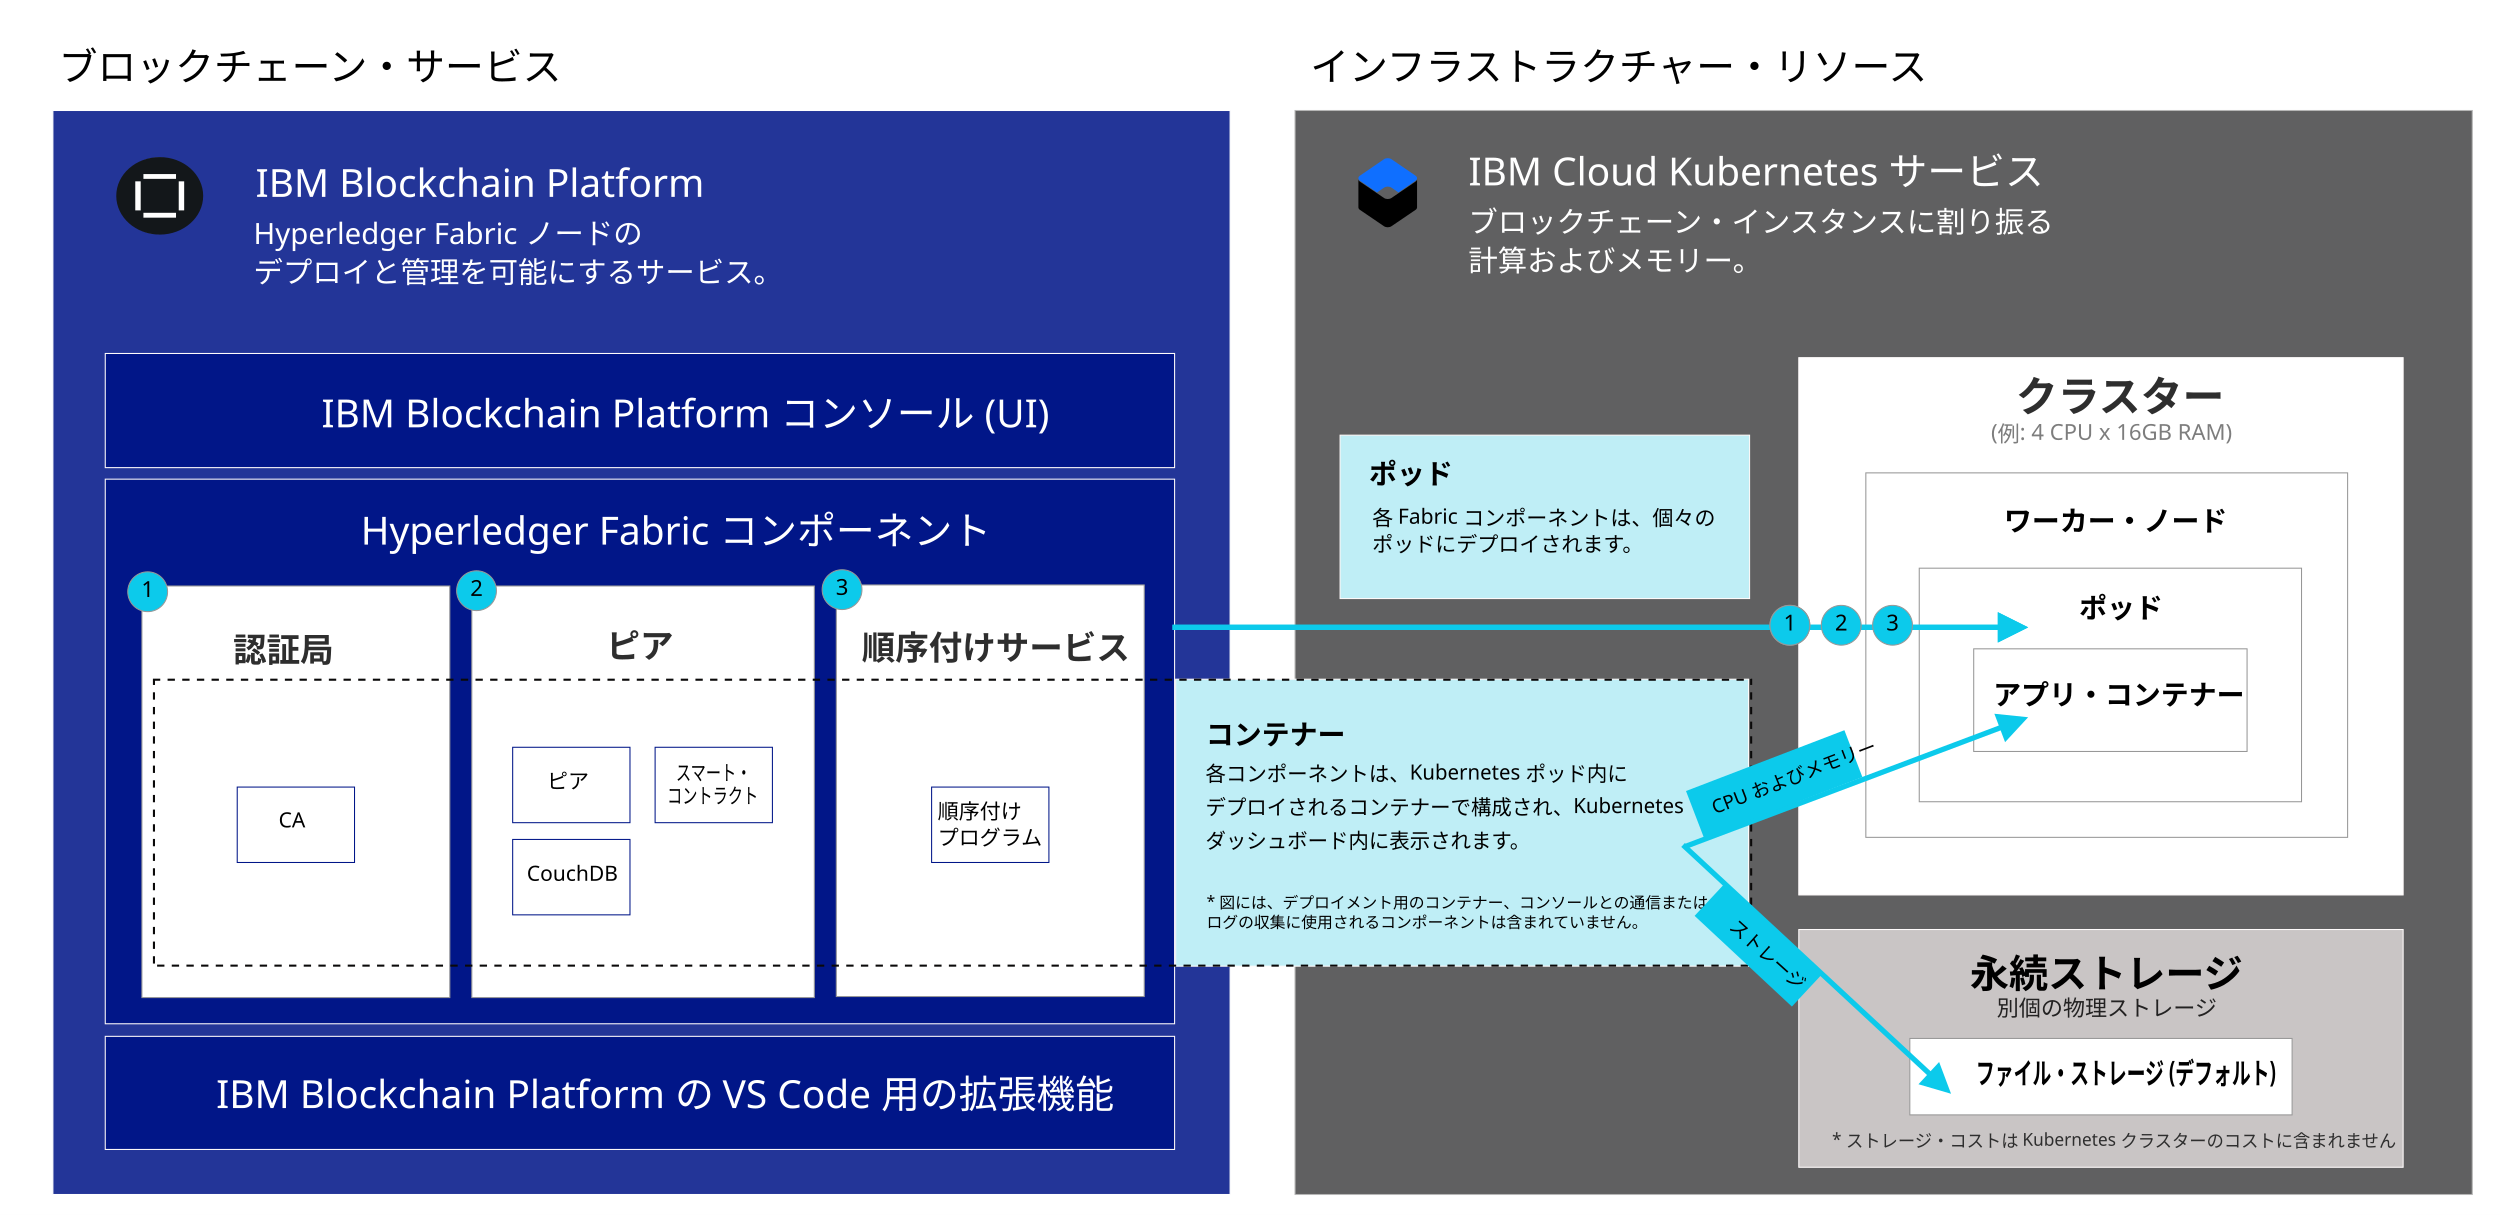
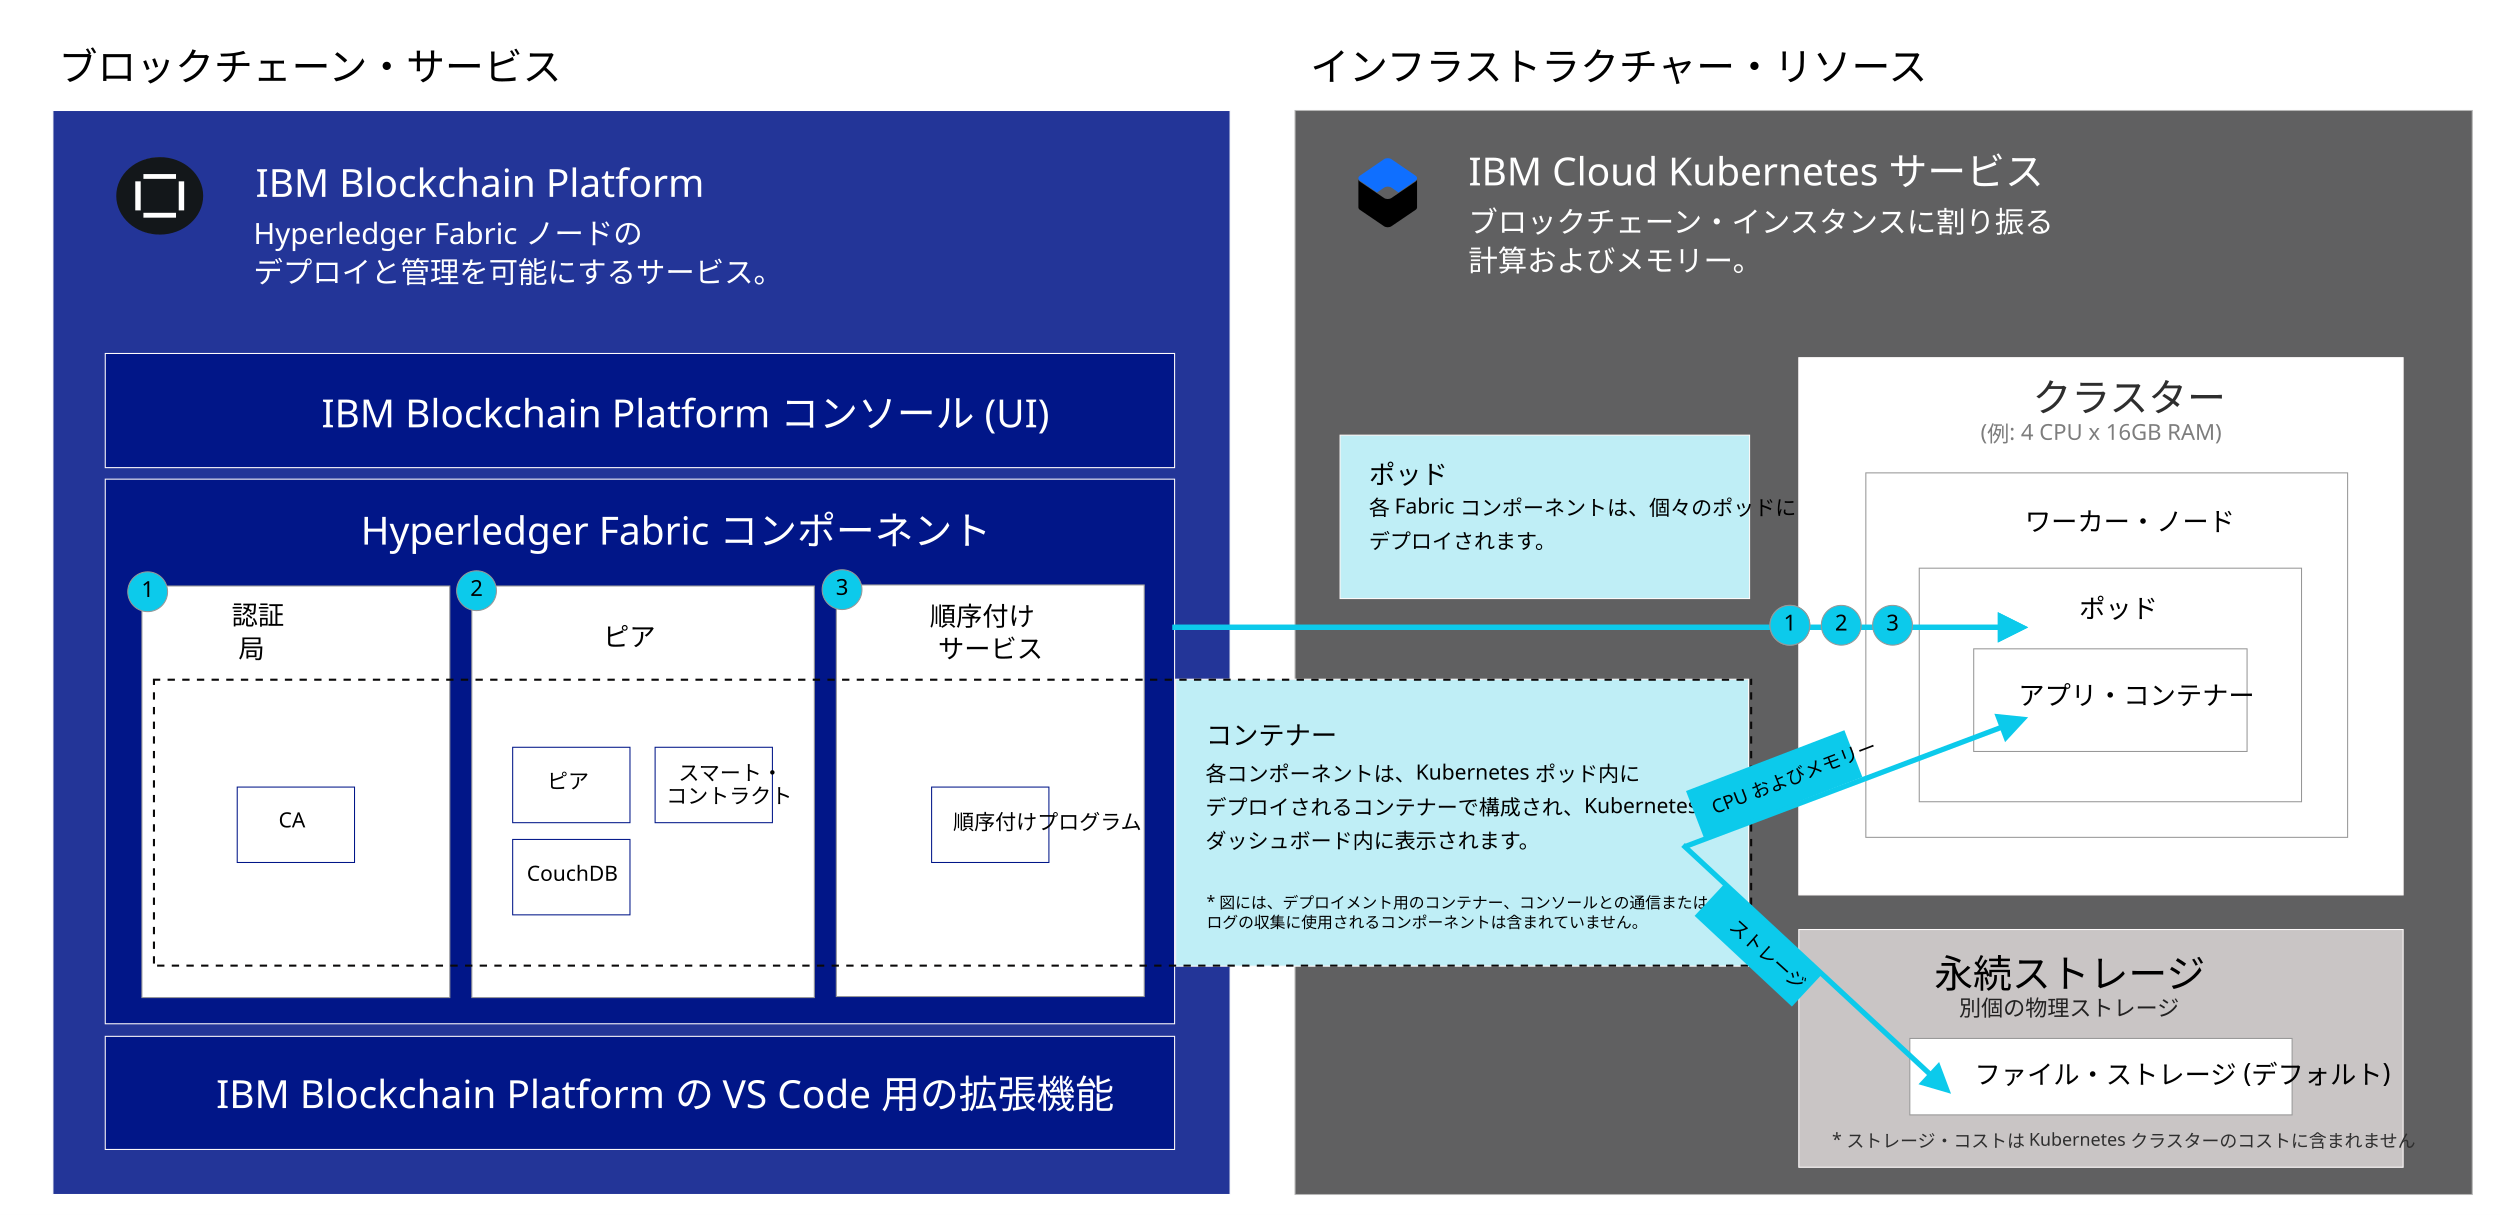
- <svg xmlns="http://www.w3.org/2000/svg" xmlns:xlink="http://www.w3.org/1999/xlink" width="2387px" height="1160px" viewBox="0 0 2387 1160" version="1.1" id="svg267">
-   <defs id="defs10">
+ <svg xmlns="http://www.w3.org/2000/svg" xmlns:xlink="http://www.w3.org/1999/xlink" width="2387px" height="1160px" viewBox="0 0 2387 1160" version="1.1">
+   <defs>
    <rect id="path-1" x="146" y="648" width="1527" height="275" />
    <mask id="mask-2" maskContentUnits="userSpaceOnUse" maskUnits="objectBoundingBox" x="0" y="0" width="1527" height="275" fill="white">
-       <use xlink:href="#path-1" id="use7" />
+       <use xlink:href="#path-1" />
    </mask>
  </defs>
-   <rect style="fill:#ffffff;fill-rule:evenodd;stroke:none;stroke-width:1" id="rect12" height="1160" width="2387" y="0" x="0" />
-   <g style="opacity:0.867;fill:none;fill-rule:evenodd;stroke:none;stroke-width:1" transform="translate(50,105)" id="Group">
-     <rect style="fill:#011688;stroke:#ffffff" height="1035" width="1124" y="0.5" x="0.5" id="Rectangle" />
-     <text style="font-weight:500;font-size:37.07px;font-family:'Source Han Sans';fill:#ffffff" font-weight="500" font-size="37.07" id="IBM-Blockchain-Platf">
-       <tspan id="tspan15" y="83" x="193.977">IBM Blockchain Platform</tspan>
-     </text>
-     <text style="font-weight:normal;font-size:28.07px;font-family:'Source Han Sans';fill:#ffffff" font-weight="normal" font-size="28.07" id="The-service-that-all">
-       <tspan id="tspan18" y="128" x="192">Hyperledger Fabric ノードの</tspan>
-       <tspan id="tspan20" y="165" x="192">デプロイと管理を可能にするサービス。</tspan>
+   <g id="IBP_Deployment" stroke="none" stroke-width="1" fill="none" fill-rule="evenodd">
+     <rect fill="#FFFFFF" x="0" y="0" width="2387" height="1160" />
+     <g id="Group" opacity="0.867" transform="translate(50, 105)">
+       <rect id="Rectangle" stroke="#FFFFFF" fill="#011688" x="0.5" y="0.5" width="1124" height="1035" />
+       <text id="IBM-Blockchain-Platf" font-family="IBMPlexSans-SemiBold, IBM Plex Sans" font-size="37.07" font-weight="500" fill="#FFFFFF">
+         <tspan x="193.977" y="83">IBM Blockchain Platform</tspan>
+       </text>
+       <text id="The-service-that-all" font-family="IBMPlexSans, IBM Plex Sans" font-size="28.07" font-weight="normal" fill="#FFFFFF">
+         <tspan x="192" y="128">Hyperledger Fabric ノードの</tspan>
+         <tspan x="192" y="165">デプロイと管理を可能にするサービス。</tspan>
+       </text>
+     </g>
+     <g id="Group" transform="translate(100, 151)">
+       <circle id="Oval" stroke="#979797" fill="#FFFFFF" cx="51" cy="36" r="36" />
+       <rect id="Rectangle" stroke="#FFFCFC" fill="#011688" x="0.5" y="186.5" width="1021" height="109" />
+     </g>
+     <g id="Group" transform="translate(100, 989)" fill="#011688" stroke="#FFFAFA">
+       <rect id="Rectangle" x="0.5" y="0.5" width="1021" height="108" />
+     </g>
+     <g id="Group-3" transform="translate(100, 457)">
+       <g id="Group" fill="#011688" stroke="#FFFBFB">
+         <rect id="Rectangle" x="0.5" y="0.5" width="1021" height="520" />
+       </g>
+       <g id="Group" transform="translate(35, 102)" fill="#FFFFFF" stroke="#979797">
+         <rect id="Rectangle" x="0.5" y="0.5" width="294" height="393" />
+       </g>
+       <g id="Group" transform="translate(350, 102)" fill="#FFFFFF" stroke="#979797">
+         <rect id="Rectangle" x="0.5" y="0.5" width="327" height="393" />
+       </g>
+       <g id="Group" transform="translate(698, 101)" fill="#FFFFFF" stroke="#979797">
+         <rect id="Rectangle" x="0.5" y="0.5" width="294" height="393" />
+       </g>
+       <text id="Hyperledger-Fabric-C" font-family="IBMPlexSans-SemiBold, IBM Plex Sans" font-size="37.07" font-weight="500" fill="#FFFFFF">
+         <tspan x="244.42" y="63">Hyperledger Fabric コンポーネント</tspan>
+       </text>
+       <text id="Certificate-Authorit" font-family="IBMPlexSans-SemiBold, IBM Plex Sans" font-size="25.07" font-weight="500" line-spacing="32" fill="#000000">
+         <tspan x="121.147" y="139.395">認証</tspan>
+         <tspan x="127.602" y="171.395">局</tspan>
+       </text>
+       <text id="CA" font-family="IBMPlexSans-SemiBold, IBM Plex Sans" font-size="20.07" font-weight="500" line-spacing="32" fill="#000000">
+         <tspan x="166" y="333">CA</tspan>
+       </text>
+       <g id="Group-2" transform="translate(389, 256)">
+         <g id="Group" fill="#FFFFFF" stroke="#011688">
+           <rect id="Rectangle" x="0.5" y="0.5" width="112" height="72" />
+         </g>
+         <text id="Peer" font-family="IBMPlexSans-SemiBold, IBM Plex Sans" font-size="20.07" font-weight="500" line-spacing="32" fill="#000000">
+           <tspan x="33.235" y="40">ピア</tspan>
+         </text>
+       </g>
+       <rect id="Rectangle" stroke="#011688" x="126.5" y="294.5" width="112" height="72" />
+       <rect id="Rectangle" stroke="#011688" x="789.5" y="294.5" width="112" height="72" />
+       <text id="Orderer" font-family="IBMPlexSans-SemiBold, IBM Plex Sans" font-size="20.07" font-weight="500" line-spacing="32" fill="#000000">
+         <tspan x="810" y="335">順序付けプログラム</tspan>
+       </text>
+       <g id="Group" transform="translate(525, 256)" fill="#FFFFFF" stroke="#011688">
+         <rect id="Rectangle" x="0.5" y="0.5" width="112" height="72" />
+       </g>
+       <text id="Smart-Contract" font-family="IBMPlexSans-SemiBold, IBM Plex Sans" font-size="20.07" font-weight="500" line-spacing="22" fill="#000000">
+         <tspan x="547.73" y="288.1">スマート・</tspan>
+         <tspan x="536.03" y="310.1">コントラクト</tspan>
+       </text>
+       <g id="Group" transform="translate(389, 344)" fill="#FFFFFF" stroke="#011688">
+         <rect id="Rectangle" x="0.5" y="0.5" width="112" height="72" />
+       </g>
+       <text id="CouchDB" font-family="IBMPlexSans-SemiBold, IBM Plex Sans" font-size="20.07" font-weight="500" line-spacing="32" fill="#000000">
+         <tspan x="403" y="384">CouchDB</tspan>
+       </text>
+       <text id="Peer" font-family="IBMPlexSans-SemiBold, IBM Plex Sans" font-size="25.07" font-weight="500" fill="#000000">
+         <tspan x="475.8" y="160">ピア</tspan>
+       </text>
+       <text id="Ordering-Service" font-family="IBMPlexSans-SemiBold, IBM Plex Sans" font-size="25.07" font-weight="500" line-spacing="31" fill="#000000">
+         <tspan x="787.762" y="140.395">順序付け</tspan>
+         <tspan x="795.584" y="171.395">サービス</tspan>
+       </text>
+     </g>
+     <g id="Group" transform="translate(1236, 105)">
+       <rect id="Rectangle" stroke="#979797" fill="#1E1E1F" opacity="0.704" x="0.5" y="0.5" width="1124" height="1035" />
+       <g id="Group-6" transform="translate(481, 236)">
+         <rect id="Rectangle" stroke="#FFFBFB" fill="#FFFFFF" x="0.5" y="0.5" width="577" height="513" />
+         <rect id="Rectangle" stroke="#FFFBFB" fill="#C9C5C5" x="0.5" y="546.5" width="577" height="227" />
+         <g id="Group" transform="translate(64, 110)" fill="#FFFFFF" stroke="#979797">
+           <rect id="Rectangle-2" x="0.5" y="0.5" width="460" height="348" />
+         </g>
+         <text id="Cluster" font-family="IBMPlexSans-SemiBold, IBM Plex Sans" font-size="37.07" font-weight="500" fill="#2E2E2E">
+           <tspan x="223.667" y="52">クラスター </tspan>
+         </text>
+         <text id="Persistent-storage" font-family="IBMPlexSans-SemiBold, IBM Plex Sans" font-size="37.07" font-weight="500" fill="#000000">
+           <tspan x="129.824" y="602">永続ストレージ</tspan>
+         </text>
+         <text id="(ex:-4-CPU-x-16GB-RA" opacity="0.625" font-family="IBMPlexSans-SemiBold, IBM Plex Sans" font-size="21.07" font-weight="500" fill="#2E2E2E">
+           <tspan x="174.019" y="79">(例: 4 CPU x 16GB RAM)</tspan>
+         </text>
+         <text id="Separate,-physical-s" opacity="0.826" font-family="IBMPlexSans-SemiBold, IBM Plex Sans" font-size="21.07" font-weight="500" fill="#000000">
+           <tspan x="153.478" y="629">別個の物理ストレージ</tspan>
+         </text>
+         <text id="Worker-node" font-family="IBMPlexSans-SemiBold, IBM Plex Sans" font-size="25.07" font-weight="500" fill="#000000">
+           <tspan x="216.33" y="166">ワーカー・ノード</tspan>
+         </text>
+         <g id="Group" transform="translate(115, 201)" fill="#FFFFFF" stroke="#979797">
+           <rect id="Rectangle-2" x="0.5" y="0.5" width="365" height="223" />
+         </g>
+         <g id="Group" transform="translate(167, 278)" fill="#FFFFFF" stroke="#979797">
+           <rect id="Rectangle-2" x="0.5" y="0.5" width="261" height="98" />
+         </g>
+         <text id="Pod" font-family="IBMPlexSans-SemiBold, IBM Plex Sans" font-size="25.07" font-weight="500" fill="#000000">
+           <tspan x="268.138" y="249">ポッド</tspan>
+         </text>
+         <text id="App-containers" font-family="IBMPlexSans-SemiBold, IBM Plex Sans" font-size="25.07" font-weight="500" fill="#000000">
+           <tspan x="210.08" y="332">アプリ・コンテナー</tspan>
+         </text>
+         <g id="Group" transform="translate(106, 650)" fill="#FFFFFF" stroke="#979797">
+           <rect id="Rectangle-2" x="0.5" y="0.5" width="365" height="73" />
+         </g>
+         <text id="File-storage-(defaul" font-family="IBMPlexSans-SemiBold, IBM Plex Sans" font-size="25.07" font-weight="500" fill="#000000">
+           <tspan x="168.275" y="694">ファイル・ストレージ (デフォルト)</tspan>
+         </text>
+       </g>
+     </g>
+     <rect id="Rectangle" stroke="#FFFBFB" fill="#BFEEF6" x="1122.5" y="648.5" width="547" height="274" />
+     <use id="Rectangle" stroke="#0A0909" mask="url(#mask-2)" stroke-width="4" stroke-dasharray="7" xlink:href="#path-1" />
+     <text id="Containers" font-family="IBMPlexSans-SemiBold, IBM Plex Sans" font-size="25.07" font-weight="500" fill="#000000">
+       <tspan x="1151.324" y="711">コンテナー</tspan>
+     </text>
+     <text id="Blockchain-Service" font-family="IBMPlexSans-SemiBold, IBM Plex Sans" font-size="37.07" font-weight="500" fill="#000000">
+       <tspan x="56.004" y="77">ブロックチェーン・サービス</tspan>
+     </text>
+     <text id="IBM-Blockchain-Platf" font-family="IBMPlexSans-SemiBold, IBM Plex Sans" font-size="37.07" font-weight="500" fill="#FFFFFF">
+       <tspan x="306.897" y="408">IBM Blockchain Platform コンソール (UI)</tspan>
+     </text>
+     <text id="IBM-Blockchain-Platf" font-family="IBMPlexSans-SemiBold, IBM Plex Sans" font-size="37.07" font-weight="500" fill="#FFFFFF">
+       <tspan x="206.342" y="1058">IBM Blockchain Platform の VS Code 用の拡張機能  </tspan>
+     </text>
+     <text id="Infrastructure-resou" font-family="IBMPlexSans-SemiBold, IBM Plex Sans" font-size="37.07" font-weight="500" fill="#000000">
+       <tspan x="1251.054" y="77">インフラストラクチャー・リソース</tspan>
+     </text>
+     <text id="IBM-Cloud-Kubernetes" font-family="IBMPlexSans-SemiBold, IBM Plex Sans" font-size="37.07" font-weight="500" fill="#FFFFFF">
+       <tspan x="1402.045" y="177">IBM Cloud Kubernetes サービス</tspan>
+     </text>
+     <text id="Your-compute-and-mem" font-family="IBMPlexSans, IBM Plex Sans" font-size="28.07" font-weight="normal" fill="#FFFFFF">
+       <tspan x="1402" y="222">ブロックチェーン・インスタンスに割り振る</tspan>
+       <tspan x="1402" y="259">計算およびメモリー。</tspan>
+     </text>
+     <g id="container-service-logo-3aec89a836" transform="translate(1297, 151)" fill-rule="nonzero">
+       <path d="M0,20 C0,20.875 0.489,21.75 1.466,22.414 L24.445,38.03 C26.4,39.358 29.598,39.358 31.553,38.03 L54.534,22.416 C55.511,21.752 56,20.877 56,20.002 L56,46.976 C56,47.851 55.511,48.727 54.534,49.391 L31.553,65.004 C29.598,66.332 26.4,66.332 24.445,65.004 L1.466,49.388 C0.489,48.724 0,47.849 0,46.973 L0,20 Z" id="Path" fill="#000000" />
+       <path d="M0,19.172 C0,20.053 0.489,20.935 1.466,21.603 L17.763,32.756 L24.448,28.182 C26.402,26.844 29.6,26.845 31.555,28.182 L38.238,32.757 L54.534,21.606 C55.511,20.937 56,20.056 56,19.174 L56,19.162 C56,18.28 55.511,17.398 54.534,16.73 L31.556,1.003 C29.6,-0.334 26.403,-0.334 24.448,1.002 L1.467,16.727 C0.489,17.396 0,18.278 0,19.159 L0,46 L0,19.172 Z" id="Path" fill="#0F6FFF" />
+     </g>
+     <path id="Line" d="M1907.5,601.5 L1119.5,601.5 L1119.5,596.5 L1907.5,596.5 L1907.5,584.5 L1936.5,599 L1907.5,613.5 L1907.5,601.5 Z" fill="#0CCAEB" fill-rule="nonzero" />
+     <path id="Line" d="M1907.5,601.5 L1119.5,601.5 L1119.5,596.5 L1907.5,596.5 L1907.5,584.5 L1936.5,599 L1907.5,613.5 L1907.5,601.5 Z" fill="#0CCAEB" fill-rule="nonzero" />
+     <path id="Line" d="M1839.911,1026.444 L1605.252,808.632 L1608.653,804.967 L1843.312,1022.779 L1851.476,1013.984 L1862.866,1044.34 L1831.747,1035.239 L1839.911,1026.444 Z" fill="#0CCAEB" fill-rule="nonzero" />
+     <path id="Line" d="M1910.213,697.391 L1609.542,810.721 L1607.779,806.042 L1908.45,692.713 L1904.217,681.484 L1936.468,684.824 L1914.446,708.62 L1910.213,697.391 Z" fill="#0CCAEB" fill-rule="nonzero" />
+     <circle id="Oval" stroke="#979797" fill="#0CCAEB" cx="141" cy="565" r="19" />
+     <text id="1" font-family="IBMPlexSans-Medium, IBM Plex Sans" font-size="21.07" font-weight="400" line-spacing="32" fill="#000000">
+       <tspan x="135" y="570">1</tspan>
+     </text>
+     <circle id="Oval" stroke="#979797" fill="#0CCAEB" cx="1709" cy="597" r="19" />
+     <text id="1" font-family="IBMPlexSans-Medium, IBM Plex Sans" font-size="21.07" font-weight="400" line-spacing="32" fill="#000000">
+       <tspan x="1703" y="602">1</tspan>
+     </text>
+     <circle id="Oval" stroke="#979797" fill="#0CCAEB" cx="1709" cy="597" r="19" />
+     <text id="1" font-family="IBMPlexSans-Medium, IBM Plex Sans" font-size="21.07" font-weight="400" line-spacing="32" fill="#000000">
+       <tspan x="1703" y="602">1</tspan>
+     </text>
+     <circle id="Oval" stroke="#979797" fill="#0CCAEB" cx="1758" cy="597" r="19" />
+     <text id="2" font-family="IBMPlexSans-Medium, IBM Plex Sans" font-size="21.07" font-weight="400" line-spacing="32" fill="#000000">
+       <tspan x="1752" y="602">2</tspan>
+     </text>
+     <circle id="Oval" stroke="#979797" fill="#0CCAEB" cx="1807" cy="597" r="19" />
+     <text id="3" font-family="IBMPlexSans-Medium, IBM Plex Sans" font-size="21.07" font-weight="400" line-spacing="32" fill="#000000">
+       <tspan x="1801" y="602">3</tspan>
+     </text>
+     <circle id="Oval" stroke="#979797" fill="#0CCAEB" cx="455" cy="564" r="19" />
+     <text id="2" font-family="IBMPlexSans-Medium, IBM Plex Sans" font-size="21.07" font-weight="400" line-spacing="32" fill="#000000">
+       <tspan x="449" y="569">2</tspan>
+     </text>
+     <circle id="Oval" stroke="#979797" fill="#0CCAEB" cx="804" cy="563" r="19" />
+     <text id="3" font-family="IBMPlexSans-Medium, IBM Plex Sans" font-size="21.07" font-weight="400" line-spacing="32" fill="#000000">
+       <tspan x="798" y="568">3</tspan>
+     </text>
+     <g id="IBP_2_0_Service_Tile_Icon" transform="translate(111, 150)" fill="#13171A" fill-rule="nonzero">
+       <path d="M41.5,0 C18.58,-1.25125444e-15 2.80686807e-15,16.565 0,37 C-2.80686807e-15,57.435 18.58,74 41.5,74 C64.42,74 83,57.435 83,37 C83,27.187 78.628,17.776 70.845,10.837 C63.062,3.898 52.506,6.00873572e-16 41.5,0 Z M23.344,50.875 L18.156,50.875 L18.156,23.125 L23.344,23.125 L23.344,50.875 Z M57.062,57.812 L25.938,57.812 L25.938,53.188 L57.062,53.188 L57.062,57.812 Z M57.062,20.812 L25.938,20.812 L25.938,16.188 L57.062,16.188 L57.062,20.812 Z M64.844,50.875 L59.656,50.875 L59.656,23.125 L64.844,23.125 L64.844,50.875 Z" id="Shape" />
+     </g>
+     <text id="Each-component-consi" font-family="IBMPlexSans, IBM Plex Sans" font-size="20.07" font-weight="normal" line-spacing="32" fill="#000000">
+       <tspan x="1151" y="746">各コンポーネントは、Kubernetes ポッド内に</tspan>
+       <tspan x="1151" y="778">デプロイされるコンテナーで構成され、Kubernetes</tspan>
+       <tspan x="1151" y="810">ダッシュボード内に表示されます。</tspan>
+     </text>
+     <text id="*-Diagram-does-not-i" font-family="IBMPlexSans, IBM Plex Sans" font-size="15.07" font-weight="normal" line-spacing="20" fill="#000000">
+       <tspan x="1152" y="866">* 図には、デプロイメント用のコンテナー、コンソールとの通信または</tspan>
+       <tspan x="1152" y="886">   ログの収集に使用されるコンポーネントは含まれていません。</tspan>
+     </text>
+     <rect id="Rectangle" stroke="#FFFBFB" fill="#BFEEF6" x="1279.5" y="415.5" width="391" height="156" />
+     <text id="Pod" font-family="IBMPlexSans-SemiBold, IBM Plex Sans" font-size="25.07" font-weight="500" fill="#000000">
+       <tspan x="1307.138" y="462">ポッド</tspan>
+     </text>
+     <rect id="Rectangle" fill="#0CCAEB" transform="translate(1694.006, 748.6414) rotate(-21) translate(-1694.006, -748.6414) " x="1613.006" y="724.641" width="162" height="48" />
+     <text id="CPU-&amp;-Memory" transform="translate(1693.064, 748.5574) rotate(-21) translate(-1693.064, -748.5574) " font-family="IBMPlexSans-SemiBold, IBM Plex Sans" font-size="18.07" font-weight="500" fill="#000000">
+       <tspan x="1630.65" y="755.557">CPU およびメモリー</tspan>
+     </text>
+     <rect id="Rectangle" fill="#0CCAEB" transform="translate(1679.104, 902.031) rotate(43) translate(-1679.104, -902.031) " x="1615.604" y="880.531" width="127" height="43" />
+     <text id="Storage" transform="translate(1678.679, 902.5681) rotate(42) translate(-1678.679, -902.5681) " font-family="IBMPlexSans-SemiBold, IBM Plex Sans" font-size="18.07" font-weight="500" fill="#000000">
+       <tspan x="1646.352" y="909.568">ストレージ</tspan>
+     </text>
+     <text id="Each-Fabric-componen" font-family="IBMPlexSans, IBM Plex Sans" font-size="20.07" font-weight="normal" line-spacing="32" fill="#000000">
+       <tspan x="1307" y="492">各 Fabric コンポーネントは、個々のポッドに</tspan>
+       <tspan x="1307" y="524">デプロイされます。</tspan>
+     </text>
+     <text id="*-Storage-cost-is-no" font-family="IBMPlexSans, IBM Plex Sans" font-size="17.07" font-weight="normal" fill="#2E2E2E">
+       <tspan x="1749.159" y="1094">* ストレージ・コストは Kubernetes クラスターのコストに含まれません</tspan>
    </text>
  </g>
-   <g style="fill:none;fill-rule:evenodd;stroke:none;stroke-width:1" transform="translate(100,151)" id="g27">
-     <circle style="fill:#ffffff;stroke:#979797" r="36" cy="36" cx="51" id="Oval" />
-     <rect style="fill:#011688;stroke:#fffcfc" height="109" width="1021" y="186.5" x="0.5" id="rect25" />
-   </g>
-   <g style="fill:#011688;fill-rule:evenodd;stroke:#fffafa;stroke-width:1" transform="translate(100,989)" id="g31">
-     <rect height="108" width="1021" y="0.5" x="0.5" id="rect29" />
-   </g>
-   <g id="g35" style="fill:#011688;fill-rule:evenodd;stroke:#fffbfb;stroke-width:1" transform="translate(100,457)">
-     <rect id="rect33" x="0.5" y="0.5" width="1021" height="520" />
-   </g>
-   <g id="g39" transform="translate(135,559)" style="fill:#ffffff;fill-rule:evenodd;stroke:#979797;stroke-width:1">
-     <rect id="rect37" x="0.5" y="0.5" width="294" height="393" />
-   </g>
-   <g id="g43" transform="translate(450,559)" style="fill:#ffffff;fill-rule:evenodd;stroke:#979797;stroke-width:1">
-     <rect id="rect41" x="0.5" y="0.5" width="327" height="393" />
-   </g>
-   <g id="g47" transform="translate(798,558)" style="fill:#ffffff;fill-rule:evenodd;stroke:#979797;stroke-width:1">
-     <rect id="rect45" x="0.5" y="0.5" width="294" height="393" />
-   </g>
-   <text id="Hyperledger-Fabric-C" font-size="37.07" font-weight="500" style="font-weight:500;font-size:37.07px;font-family:'Source Han Sans';fill:#ffffff;fill-rule:evenodd;stroke:none;stroke-width:1" x="100" y="457">
-     <tspan x="344.42" y="520" id="tspan49">Hyperledger Fabric コンポーネント</tspan>
-   </text>
-   <text id="CA" font-size="20.07" font-weight="500" line-spacing="32" style="font-weight:500;font-size:20.07px;font-family:'Source Han Sans';fill:#000000;fill-rule:evenodd;stroke:none;stroke-width:1" x="100" y="457">
-     <tspan x="266" y="790" id="tspan57">CA</tspan>
-   </text>
-   <g style="fill:none;fill-rule:evenodd;stroke:none;stroke-width:1" id="Group-2" transform="translate(489,713)">
-     <g id="g62" style="fill:#ffffff;stroke:#011688">
-       <rect id="rect60" x="0.5" y="0.5" width="112" height="72" />
-     </g>
-     <text id="Peer" font-size="20.07" font-weight="500" line-spacing="32" style="font-weight:500;font-size:20.07px;font-family:'Source Han Sans';fill:#000000">
-       <tspan x="33.235" y="40" id="tspan64">ピア</tspan>
-     </text>
-   </g>
-   <rect id="rect68" x="226.5" y="751.5" width="112" height="72" style="fill:none;fill-rule:evenodd;stroke:#011688;stroke-width:1" />
-   <rect id="rect70" x="889.5" y="751.5" width="112" height="72" style="fill:none;fill-rule:evenodd;stroke:#011688;stroke-width:1" />
-   <g id="g77" transform="translate(625,713)" style="fill:#ffffff;fill-rule:evenodd;stroke:#011688;stroke-width:1">
-     <rect id="rect75" x="0.5" y="0.5" width="112" height="72" />
-   </g>
-   <text id="Smart-Contract" font-size="20.07" font-weight="500" line-spacing="22" style="font-weight:500;font-size:17.06px;font-family:'Source Han Sans';fill:#000000;fill-rule:evenodd;stroke:none;stroke-width:0.85" x="293.63" y="388.468" transform="scale(0.8500402,1.176415)">
-     <tspan x="759.222" y="633.365" id="tspan79" style="stroke-width:0.85">スマート・</tspan>
-     <tspan x="749.276" y="652.066" id="tspan81" style="stroke-width:0.85">コントラクト</tspan>
-   </text>
-   <g id="g86" transform="translate(489,801)" style="fill:#ffffff;fill-rule:evenodd;stroke:#011688;stroke-width:1">
-     <rect id="rect84" x="0.5" y="0.5" width="112" height="72" />
-   </g>
-   <text id="CouchDB" font-size="20.07" font-weight="500" line-spacing="32" style="font-weight:500;font-size:20.07px;font-family:'Source Han Sans';fill:#000000;fill-rule:evenodd;stroke:none;stroke-width:1" x="100" y="457">
-     <tspan x="503" y="841" id="tspan88">CouchDB</tspan>
-   </text>
-   <rect id="rect101" x="1236.5" y="105.5" width="1124" height="1035" style="opacity:0.704;fill:#1e1e1f;fill-rule:evenodd;stroke:#979797;stroke-width:1" />
-   <rect style="fill:#ffffff;fill-rule:evenodd;stroke:#fffbfb;stroke-width:1" height="513" width="577" y="341.5" x="1717.5" id="rect103" />
-   <rect style="fill:#c9c5c5;fill-rule:evenodd;stroke:#fffbfb;stroke-width:1" height="227" width="577" y="887.5" x="1717.5" id="rect105" />
-   <g style="fill:#ffffff;fill-rule:evenodd;stroke:#979797;stroke-width:1" transform="translate(1781,451)" id="g108">
-     <rect height="348" width="460" y="0.5" x="0.5" id="Rectangle-2" />
-   </g>
-   <text style="font-weight:bold;font-size:40px;font-family:'Source Han Sans';fill:#2e2e2e;fill-rule:evenodd;stroke:none;stroke-width:1;-inkscape-font-specification:'Source Han Sans, Bold';font-style:normal;font-stretch:normal;font-variant:normal;text-anchor:start;text-align:start;writing-mode:lr;font-variant-ligatures:normal;font-variant-caps:normal;font-variant-numeric:normal;font-feature-settings:normal;" font-weight="500" font-size="37.07" id="Cluster" x="1701" y="341">
-     <tspan id="tspan110" y="393" x="1924.667" style="-inkscape-font-specification:'Source Han Sans, Bold';font-family:'Source Han Sans';font-weight:bold;font-style:normal;font-stretch:normal;font-variant:normal;font-size:40px;text-anchor:start;text-align:start;writing-mode:lr;font-variant-ligatures:normal;font-variant-caps:normal;font-variant-numeric:normal;font-feature-settings:normal;">クラスター</tspan>
-   </text>
-   <text style="font-weight:bold;font-size:37.333px;font-family:'Source Han Sans';fill:#000000;fill-rule:evenodd;stroke:none;stroke-width:1;-inkscape-font-specification:'Source Han Sans, Bold';font-style:normal;font-stretch:normal;font-variant:normal;text-anchor:start;text-align:start;writing-mode:lr;font-variant-ligatures:normal;font-variant-caps:normal;font-variant-numeric:normal;font-feature-settings:normal;" font-weight="500" font-size="37.07" id="Persistent-storage" x="1751" y="341">
-     <tspan id="tspan113" y="943" x="1880.824" style="-inkscape-font-specification:'Source Han Sans, Bold';font-family:'Source Han Sans';font-weight:bold;font-style:normal;font-stretch:normal;font-variant:normal;font-size:37.333px;text-anchor:start;text-align:start;writing-mode:lr;font-variant-ligatures:normal;font-variant-caps:normal;font-variant-numeric:normal;font-feature-settings:normal;">永続ストレージ</tspan>
-   </text>
-   <text style="font-weight:500;font-size:21.07px;font-family:'Source Han Sans';opacity:0.625;fill:#2e2e2e;fill-rule:evenodd;stroke:none;stroke-width:1" font-weight="500" font-size="21.07" id="(ex:-4-CPU-x-16GB-RA" x="1727" y="341">
-     <tspan id="tspan116" y="420" x="1901.019">(例: 4 CPU x 16GB RAM)</tspan>
-   </text>
-   <text style="font-weight:500;font-size:21.07px;font-family:'Source Han Sans';opacity:0.826;fill:#000000;fill-rule:evenodd;stroke:none;stroke-width:1" font-weight="500" font-size="21.07" id="Separate,-physical-s" x="1753" y="341">
-     <tspan id="tspan119" y="970" x="1906.478">別個の物理ストレージ</tspan>
-   </text>
-   <text style="font-weight:bold;font-size:26.667px;font-family:'Source Han Sans';fill:#000000;fill-rule:evenodd;stroke:none;stroke-width:1;-inkscape-font-specification:'Source Han Sans, Bold';font-style:normal;font-stretch:normal;font-variant:normal;text-anchor:start;text-align:start;writing-mode:lr;font-variant-ligatures:normal;font-variant-caps:normal;font-variant-numeric:normal;font-feature-settings:normal;" font-weight="500" font-size="25.07" id="Worker-node" x="1697" y="341">
-     <tspan id="tspan122" y="507" x="1913.33" style="-inkscape-font-specification:'Source Han Sans, Bold';font-family:'Source Han Sans';font-weight:bold;font-style:normal;font-stretch:normal;font-variant:normal;font-size:26.667px;text-anchor:start;text-align:start;writing-mode:lr;font-variant-ligatures:normal;font-variant-caps:normal;font-variant-numeric:normal;font-feature-settings:normal;">ワーカー・ノード</tspan>
-   </text>
-   <g style="fill:#ffffff;fill-rule:evenodd;stroke:#979797;stroke-width:1" transform="translate(1832,542)" id="g127">
-     <rect height="223" width="365" y="0.5" x="0.5" id="rect125" />
-   </g>
-   <g style="fill:#ffffff;fill-rule:evenodd;stroke:#979797;stroke-width:1" transform="translate(1884,619)" id="g131">
-     <rect height="98" width="261" y="0.5" x="0.5" id="rect129" />
-   </g>
-   <text style="font-weight:bold;font-size:26.667px;font-family:'Source Han Sans';fill:#000000;fill-rule:evenodd;stroke:none;stroke-width:1;-inkscape-font-specification:'Source Han Sans, Bold';font-style:normal;font-stretch:normal;font-variant:normal;text-anchor:start;text-align:start;writing-mode:lr;font-variant-ligatures:normal;font-variant-caps:normal;font-variant-numeric:normal;font-feature-settings:normal;" font-weight="500" font-size="25.07" id="Pod" x="1717" y="341">
-     <tspan id="tspan133" y="590" x="1985.138" style="-inkscape-font-specification:'Source Han Sans, Bold';font-family:'Source Han Sans';font-weight:bold;font-style:normal;font-stretch:normal;font-variant:normal;font-size:26.667px;text-anchor:start;text-align:start;writing-mode:lr;font-variant-ligatures:normal;font-variant-caps:normal;font-variant-numeric:normal;font-feature-settings:normal;">ポッド</tspan>
-   </text>
-   <text style="font-weight:bold;font-size:26.667px;font-family:'Source Han Sans';fill:#000000;fill-rule:evenodd;stroke:none;stroke-width:1;-inkscape-font-specification:'Source Han Sans, Bold';font-style:normal;font-stretch:normal;font-variant:normal;text-anchor:start;text-align:start;writing-mode:lr;font-variant-ligatures:normal;font-variant-caps:normal;font-variant-numeric:normal;font-feature-settings:normal;" font-weight="500" font-size="25.07" id="App-containers" x="1693" y="341">
-     <tspan id="tspan136" y="673" x="1903.08" style="-inkscape-font-specification:'Source Han Sans, Bold';font-family:'Source Han Sans';font-weight:bold;font-style:normal;font-stretch:normal;font-variant:normal;font-size:26.667px;text-anchor:start;text-align:start;writing-mode:lr;font-variant-ligatures:normal;font-variant-caps:normal;font-variant-numeric:normal;font-feature-settings:normal;">アプリ・コンテナー</tspan>
-   </text>
-   <g style="fill:#ffffff;fill-rule:evenodd;stroke:#979797;stroke-width:1" transform="translate(1823,991)" id="g141">
-     <rect height="73" width="365" y="0.5" x="0.5" id="rect139" />
-   </g>
-   <text style="font-style:normal;font-variant:normal;font-weight:bold;font-stretch:normal;font-size:22.467px;font-family:'Source Han Sans';-inkscape-font-specification:'Source Han Sans, Bold';font-variant-ligatures:normal;font-variant-caps:normal;font-variant-numeric:normal;font-feature-settings:normal;text-align:start;writing-mode:lr-tb;text-anchor:start;fill:#000000;fill-rule:evenodd;stroke:none;stroke-width:0.801" font-weight="500" font-size="25.07" id="File-storage-(defaul" x="2220.33" y="273.159" transform="scale(0.8010519,1.248358)">
-     <tspan id="tspan143" y="829.089" x="2355.127" style="font-style:normal;font-variant:normal;font-weight:bold;font-stretch:normal;font-size:22.467px;font-family:'Source Han Sans';-inkscape-font-specification:'Source Han Sans, Bold';font-variant-ligatures:normal;font-variant-caps:normal;font-variant-numeric:normal;font-feature-settings:normal;text-align:start;writing-mode:lr-tb;text-anchor:start;stroke-width:0.801">ファイル・ストレージ (デフォルト)</tspan>
-   </text>
-   <rect style="fill:#bfeef6;fill-rule:evenodd;stroke:#fffbfb;stroke-width:1" height="274" width="547" y="648.5" x="1122.5" id="rect149" />
-   <use height="100%" width="100%" y="0" x="0" style="fill:none;fill-rule:evenodd;stroke:#0a0909;stroke-width:4;stroke-dasharray:7" xlink:href="#path-1" mask="url(#mask-2)" id="use151" />
-   <text style="font-weight:bold;font-size:26.667px;font-family:'Source Han Sans';fill:#000000;fill-rule:evenodd;stroke:none;stroke-width:1;-inkscape-font-specification:'Source Han Sans, Bold';font-style:normal;font-stretch:normal;font-variant:normal;text-anchor:start;text-align:start;writing-mode:lr;font-variant-ligatures:normal;font-variant-caps:normal;font-variant-numeric:normal;font-feature-settings:normal;" font-weight="500" font-size="25.07" id="Containers">
-     <tspan id="tspan153" y="711" x="1151.324" style="-inkscape-font-specification:'Source Han Sans, Bold';font-family:'Source Han Sans';font-weight:bold;font-style:normal;font-stretch:normal;font-variant:normal;font-size:26.667px;text-anchor:start;text-align:start;writing-mode:lr;font-variant-ligatures:normal;font-variant-caps:normal;font-variant-numeric:normal;font-feature-settings:normal;">コンテナー</tspan>
-   </text>
-   <text style="font-weight:500;font-size:37.07px;font-family:'Source Han Sans';fill:#000000;fill-rule:evenodd;stroke:none;stroke-width:1" font-weight="500" font-size="37.07" id="Blockchain-Service">
-     <tspan id="tspan156" y="77" x="56.004">ブロックチェーン・サービス</tspan>
-   </text>
-   <text style="font-weight:500;font-size:37.07px;font-family:'Source Han Sans';fill:#ffffff;fill-rule:evenodd;stroke:none;stroke-width:1" font-weight="500" font-size="37.07" id="text161">
-     <tspan id="tspan159" y="408" x="306.897">IBM Blockchain Platform コンソール (UI)</tspan>
-   </text>
-   <text style="font-weight:500;font-size:37.07px;font-family:'Source Han Sans';fill:#ffffff;fill-rule:evenodd;stroke:none;stroke-width:1" font-weight="500" font-size="37.07" id="text165">
-     <tspan id="tspan163" y="1058" x="206.342">IBM Blockchain Platform の VS Code 用の拡張機能</tspan>
-   </text>
-   <text style="font-weight:500;font-size:37.07px;font-family:'Source Han Sans';fill:#000000;fill-rule:evenodd;stroke:none;stroke-width:1" font-weight="500" font-size="37.07" id="Infrastructure-resou">
-     <tspan id="tspan167" y="77" x="1251.054">インフラストラクチャー・リソース</tspan>
-   </text>
-   <text style="font-weight:500;font-size:37.07px;font-family:'Source Han Sans';fill:#ffffff;fill-rule:evenodd;stroke:none;stroke-width:1" font-weight="500" font-size="37.07" id="IBM-Cloud-Kubernetes">
-     <tspan id="tspan170" y="177" x="1402.045">IBM Cloud Kubernetes サービス</tspan>
-   </text>
-   <text style="font-weight:normal;font-size:28.07px;font-family:'Source Han Sans';fill:#ffffff;fill-rule:evenodd;stroke:none;stroke-width:1" font-weight="normal" font-size="28.07" id="Your-compute-and-mem">
-     <tspan id="tspan173" y="222" x="1402">ブロックチェーン・インスタンスに割り振る</tspan>
-     <tspan id="tspan175" y="259" x="1402">計算およびメモリー。</tspan>
-   </text>
-   <g style="fill:none;fill-rule:nonzero;stroke:none;stroke-width:1" transform="translate(1297,151)" id="container-service-logo-3aec89a836">
-     <path style="fill:#000000" id="Path" d="m 0,20 c 0,0.875 0.489,1.75 1.466,2.414 L 24.445,38.03 c 1.954,1.328 5.153,1.328 7.107,0 L 54.534,22.416 C 55.511,21.752 56,20.877 56,20.002 v 26.974 c 0,0.875 -0.489,1.75 -1.466,2.415 L 31.553,65.004 c -1.955,1.328 -5.153,1.328 -7.107,0 L 1.466,49.388 C 0.489,48.724 0,47.849 0,46.973 Z" />
-     <path style="fill:#0f6fff" id="path179" d="m 0,19.172 c 0,0.881 0.489,1.763 1.466,2.431 l 16.297,11.152 6.685,-4.574 c 1.955,-1.337 5.153,-1.337 7.107,0 l 6.683,4.575 16.296,-11.151 C 55.511,20.937 56,20.056 56,19.174 v -0.012 c 0,-0.882 -0.489,-1.763 -1.466,-2.432 L 31.556,1.003 C 29.6,-0.334 26.403,-0.334 24.448,1.002 L 1.467,16.727 C 0.489,17.396 0,18.278 0,19.159 V 46 Z" />
-   </g>
-   <path style="fill:#0ccaeb;fill-rule:nonzero;stroke:none;stroke-width:1" d="m 1907.5,601.5 h -788 v -5 h 788 v -12 l 29,14.5 -29,14.5 z" id="Line" />
-   <path style="fill:#0ccaeb;fill-rule:nonzero;stroke:none;stroke-width:1" d="m 1907.5,601.5 h -788 v -5 h 788 v -12 l 29,14.5 -29,14.5 z" id="path183" />
-   <path style="fill:#0ccaeb;fill-rule:nonzero;stroke:none;stroke-width:1" d="m 1839.911,1026.444 -234.659,-217.812 3.402,-3.665 234.659,217.812 8.164,-8.795 11.39,30.356 -31.119,-9.101 z" id="path185" />
-   <path style="fill:#0ccaeb;fill-rule:nonzero;stroke:none;stroke-width:1" d="m 1910.213,697.391 -300.671,113.33 -1.764,-4.679 300.671,-113.33 -4.232,-11.229 32.251,3.34 -22.022,23.796 z" id="path187" />
-   <circle style="fill:#0ccaeb;fill-rule:evenodd;stroke:#979797;stroke-width:1" r="19" cy="565" cx="141" id="circle189" />
-   <text style="font-weight:400;font-size:21.07px;font-family:'Source Han Sans';fill:#000000;fill-rule:evenodd;stroke:none;stroke-width:1" line-spacing="32" font-weight="400" font-size="21.07" id="1">
-     <tspan id="tspan191" y="570" x="135">1</tspan>
-   </text>
-   <circle style="fill:#0ccaeb;fill-rule:evenodd;stroke:#979797;stroke-width:1" r="19" cy="597" cx="1709" id="circle194" />
-   <text style="font-weight:400;font-size:21.07px;font-family:'Source Han Sans';fill:#000000;fill-rule:evenodd;stroke:none;stroke-width:1" line-spacing="32" font-weight="400" font-size="21.07" id="text198">
-     <tspan id="tspan196" y="602" x="1703">1</tspan>
-   </text>
-   <circle style="fill:#0ccaeb;fill-rule:evenodd;stroke:#979797;stroke-width:1" r="19" cy="597" cx="1709" id="circle200" />
-   <text style="font-weight:400;font-size:21.07px;font-family:'Source Han Sans';fill:#000000;fill-rule:evenodd;stroke:none;stroke-width:1" line-spacing="32" font-weight="400" font-size="21.07" id="text204">
-     <tspan id="tspan202" y="602" x="1703">1</tspan>
-   </text>
-   <circle style="fill:#0ccaeb;fill-rule:evenodd;stroke:#979797;stroke-width:1" r="19" cy="597" cx="1758" id="circle206" />
-   <text style="font-weight:400;font-size:21.07px;font-family:'Source Han Sans';fill:#000000;fill-rule:evenodd;stroke:none;stroke-width:1" line-spacing="32" font-weight="400" font-size="21.07" id="2">
-     <tspan id="tspan208" y="602" x="1752">2</tspan>
-   </text>
-   <circle style="fill:#0ccaeb;fill-rule:evenodd;stroke:#979797;stroke-width:1" r="19" cy="597" cx="1807" id="circle211" />
-   <text style="font-weight:400;font-size:21.07px;font-family:'Source Han Sans';fill:#000000;fill-rule:evenodd;stroke:none;stroke-width:1" line-spacing="32" font-weight="400" font-size="21.07" id="3">
-     <tspan id="tspan213" y="602" x="1801">3</tspan>
-   </text>
-   <circle style="fill:#0ccaeb;fill-rule:evenodd;stroke:#979797;stroke-width:1" r="19" cy="564" cx="455" id="circle216" />
-   <text style="font-weight:400;font-size:21.07px;font-family:'Source Han Sans';fill:#000000;fill-rule:evenodd;stroke:none;stroke-width:1" line-spacing="32" font-weight="400" font-size="21.07" id="text220">
-     <tspan id="tspan218" y="569" x="449">2</tspan>
-   </text>
-   <circle style="fill:#0ccaeb;fill-rule:evenodd;stroke:#979797;stroke-width:1" r="19" cy="563" cx="804" id="circle222" />
-   <text style="font-weight:400;font-size:21.07px;font-family:'Source Han Sans';fill:#000000;fill-rule:evenodd;stroke:none;stroke-width:1" line-spacing="32" font-weight="400" font-size="21.07" id="text226">
-     <tspan id="tspan224" y="568" x="798">3</tspan>
-   </text>
-   <g style="fill:#13171a;fill-rule:nonzero;stroke:none;stroke-width:1" transform="translate(111,150)" id="IBP_2_0_Service_Tile_Icon">
-     <path id="Shape" d="M 41.5,0 C 18.58,0 0,16.565 0,37 0,57.435 18.58,74 41.5,74 64.42,74 83,57.435 83,37 83,27.187 78.628,17.776 70.845,10.837 63.062,3.898 52.506,0 41.5,0 Z M 23.344,50.875 h -5.188 v -27.75 h 5.188 z m 33.719,6.938 h -31.125 v -4.625 h 31.125 z m 0,-37 h -31.125 v -4.625 h 31.125 z m 7.781,30.062 h -5.188 v -27.75 h 5.188 z" />
-   </g>
-   <text style="font-weight:normal;font-size:19.781px;font-family:'Source Han Sans';fill:#000000;fill-rule:evenodd;stroke:none;stroke-width:0.986" line-spacing="32" font-weight="normal" font-size="20.07" id="Each-component-consi" x="33.352" transform="scale(0.9856249,1.014585)">
-     <tspan id="tspan230" y="735.276" x="1167.806" style="stroke-width:0.986">各コンポーネントは、Kubernetes ポッド内に</tspan>
-     <tspan id="tspan232" y="766.816" x="1167.806" style="stroke-width:0.986">デプロイされるコンテナーで構成され、Kubernetes</tspan>
-     <tspan id="tspan234" y="798.356" x="1167.806" style="stroke-width:0.986">ダッシュボード内に表示されます。</tspan>
-   </text>
-   <text style="font-weight:normal;font-size:15.07px;font-family:'Source Han Sans';fill:#000000;fill-rule:evenodd;stroke:none;stroke-width:1" line-spacing="20" font-weight="normal" font-size="15.07" id="*-Diagram-does-not-i">
-     <tspan id="tspan237" y="866" x="1152">* 図には、デプロイメント用のコンテナー、コンソールとの通信または</tspan>
-     <tspan id="tspan239" y="886" x="1152">ログの収集に使用されるコンポーネントは含まれていません。</tspan>
-   </text>
-   <rect style="fill:#bfeef6;fill-rule:evenodd;stroke:#fffbfb;stroke-width:1" height="156" width="391" y="415.5" x="1279.5" id="rect242" />
-   <text style="font-weight:bold;font-size:26.667px;font-family:'Source Han Sans';fill:#000000;fill-rule:evenodd;stroke:none;stroke-width:1;-inkscape-font-specification:'Source Han Sans, Bold';font-style:normal;font-stretch:normal;font-variant:normal;text-anchor:start;text-align:start;writing-mode:lr;font-variant-ligatures:normal;font-variant-caps:normal;font-variant-numeric:normal;font-feature-settings:normal;" font-weight="500" font-size="25.07" id="text246">
-     <tspan id="tspan244" y="462" x="1307.138" style="-inkscape-font-specification:'Source Han Sans, Bold';font-family:'Source Han Sans';font-weight:bold;font-style:normal;font-stretch:normal;font-variant:normal;font-size:26.667px;text-anchor:start;text-align:start;writing-mode:lr;font-variant-ligatures:normal;font-variant-caps:normal;font-variant-numeric:normal;font-feature-settings:normal;">ポッド</tspan>
-   </text>
-   <rect style="fill:#0ccaeb;fill-rule:evenodd;stroke:none;stroke-width:1" height="48" width="162" y="1281.994" x="1232.202" transform="rotate(-21)" id="rect248" />
-   <text style="font-weight:500;font-size:18.07px;font-family:'Source Han Sans';fill:#000000;fill-rule:evenodd;stroke:none;stroke-width:1" font-weight="500" font-size="18.07" transform="rotate(-21)" id="CPU-&amp;-Memory" x="-380.712" y="557.021">
-     <tspan id="tspan250" y="1312.578" x="1249.938">CPU およびメモリー</tspan>
-   </text>
-   <rect style="fill:#0ccaeb;fill-rule:evenodd;stroke:none;stroke-width:1" height="43" width="127" y="-506.942" x="1779.703" transform="rotate(43)" id="rect253" />
-   <text style="font-weight:500;font-size:18.07px;font-family:'Source Han Sans';fill:#000000;fill-rule:evenodd;stroke:none;stroke-width:1" font-weight="500" font-size="18.07" transform="rotate(42)" id="Storage" x="172.758" y="-1355.085">
-     <tspan id="tspan255" y="-445.517" x="1819.111">ストレージ</tspan>
-   </text>
-   <text style="font-style:normal;font-variant:normal;font-weight:normal;font-stretch:normal;font-size:20.069px;font-family:'Source Han Sans';-inkscape-font-specification:'Source Han Sans, Normal';font-variant-ligatures:normal;font-variant-caps:normal;font-variant-numeric:normal;font-feature-settings:normal;text-align:start;writing-mode:lr-tb;text-anchor:start;fill:#000000;fill-rule:evenodd;stroke:none;stroke-width:1" line-spacing="32" font-weight="normal" font-size="20.07" id="Each-Fabric-componen" x="1310.183" y="501.737">
-     <tspan id="tspan216" x="1310.183" y="501.737">各 Fabric コンポーネントは、個々の</tspan>
-     <tspan x="1310.183" y="526.823" id="tspan219">ポッドにデプロイされます。</tspan>
-   </text>
-   <text style="font-weight:normal;font-size:16.784px;font-family:'Source Han Sans';fill:#2e2e2e;fill-rule:evenodd;stroke:none;stroke-width:0.983" font-weight="normal" font-size="17.07" id="*-Storage-cost-is-no" x="59.214" transform="scale(0.9832275,1.017059)">
-     <tspan id="tspan263" y="1075.651" x="1779.035" style="stroke-width:0.983">* ストレージ・コストは Kubernetes クラスターのコストに含まれません</tspan>
-   </text>
-   <text style="font-style:normal;font-variant:normal;font-weight:bold;font-stretch:normal;font-size:32px;font-family:'Source Han Sans';-inkscape-font-specification:'Source Han Sans, Bold';font-variant-ligatures:normal;font-variant-caps:normal;font-variant-numeric:normal;font-feature-settings:normal;text-align:start;writing-mode:lr;text-anchor:start;fill:#2e2e2e;fill-rule:evenodd;stroke:none;stroke-width:1;" font-weight="500" font-size="37.07" id="Cluster-0" x="-1.105" y="580.011">
-     <tspan id="tspan110-9" y="632.011" x="222.562" style="font-style:normal;font-variant:normal;font-weight:bold;font-stretch:normal;font-size:32px;font-family:'Source Han Sans';-inkscape-font-specification:'Source Han Sans, Bold';font-variant-ligatures:normal;font-variant-caps:normal;font-variant-numeric:normal;font-feature-settings:normal;text-align:start;writing-mode:lr;text-anchor:start;">認証局</tspan>
-   </text>
-   <text style="font-style:normal;font-variant:normal;font-weight:bold;font-stretch:normal;font-size:32px;font-family:'Source Han Sans';-inkscape-font-specification:'Source Han Sans, Bold';font-variant-ligatures:normal;font-variant-caps:normal;font-variant-numeric:normal;font-feature-settings:normal;text-align:start;writing-mode:lr-tb;text-anchor:start;fill:#2e2e2e;fill-rule:evenodd;stroke:none;stroke-width:1" font-weight="500" font-size="37.07" id="Cluster-0-7" x="355.392" y="576.271">
-     <tspan id="tspan110-9-1" y="628.271" x="579.06" style="font-style:normal;font-variant:normal;font-weight:bold;font-stretch:normal;font-size:32px;font-family:'Source Han Sans';-inkscape-font-specification:'Source Han Sans, Bold';font-variant-ligatures:normal;font-variant-caps:normal;font-variant-numeric:normal;font-feature-settings:normal;text-align:start;writing-mode:lr-tb;text-anchor:start">ピア</tspan>
-   </text>
-   <text style="font-style:normal;font-variant:normal;font-weight:bold;font-stretch:normal;font-size:32px;font-family:'Source Han Sans';-inkscape-font-specification:'Source Han Sans, Bold';font-variant-ligatures:normal;font-variant-caps:normal;font-variant-numeric:normal;font-feature-settings:normal;text-align:start;writing-mode:lr-tb;text-anchor:start;fill:#2e2e2e;fill-rule:evenodd;stroke:none;stroke-width:1" font-weight="500" font-size="37.07" id="Cluster-0-8" x="599.094" y="577.938">
-     <tspan id="tspan110-9-2" y="629.938" x="822.761" style="font-style:normal;font-variant:normal;font-weight:bold;font-stretch:normal;font-size:32px;font-family:'Source Han Sans';-inkscape-font-specification:'Source Han Sans, Bold';font-variant-ligatures:normal;font-variant-caps:normal;font-variant-numeric:normal;font-feature-settings:normal;text-align:start;writing-mode:lr-tb;text-anchor:start">順序付けサービス</tspan>
-   </text>
-   <text style="font-style:normal;font-variant:normal;font-weight:normal;font-stretch:normal;font-size:20.069px;font-family:'Source Han Sans';-inkscape-font-specification:'Source Han Sans, Normal';font-variant-ligatures:normal;font-variant-caps:normal;font-variant-numeric:normal;font-feature-settings:normal;text-align:start;writing-mode:lr-tb;text-anchor:start;fill:#000000;fill-rule:evenodd;stroke:none;stroke-width:1" line-spacing="32" font-weight="normal" font-size="20.07" id="Each-Fabric-componen-0" x="895.304" y="781.838">
-     <tspan id="tspan179" x="895.304" y="781.838">順序付け</tspan>
-     <tspan id="tspan181" x="895.304" y="806.925">プログラム</tspan>
-   </text>
</svg>
